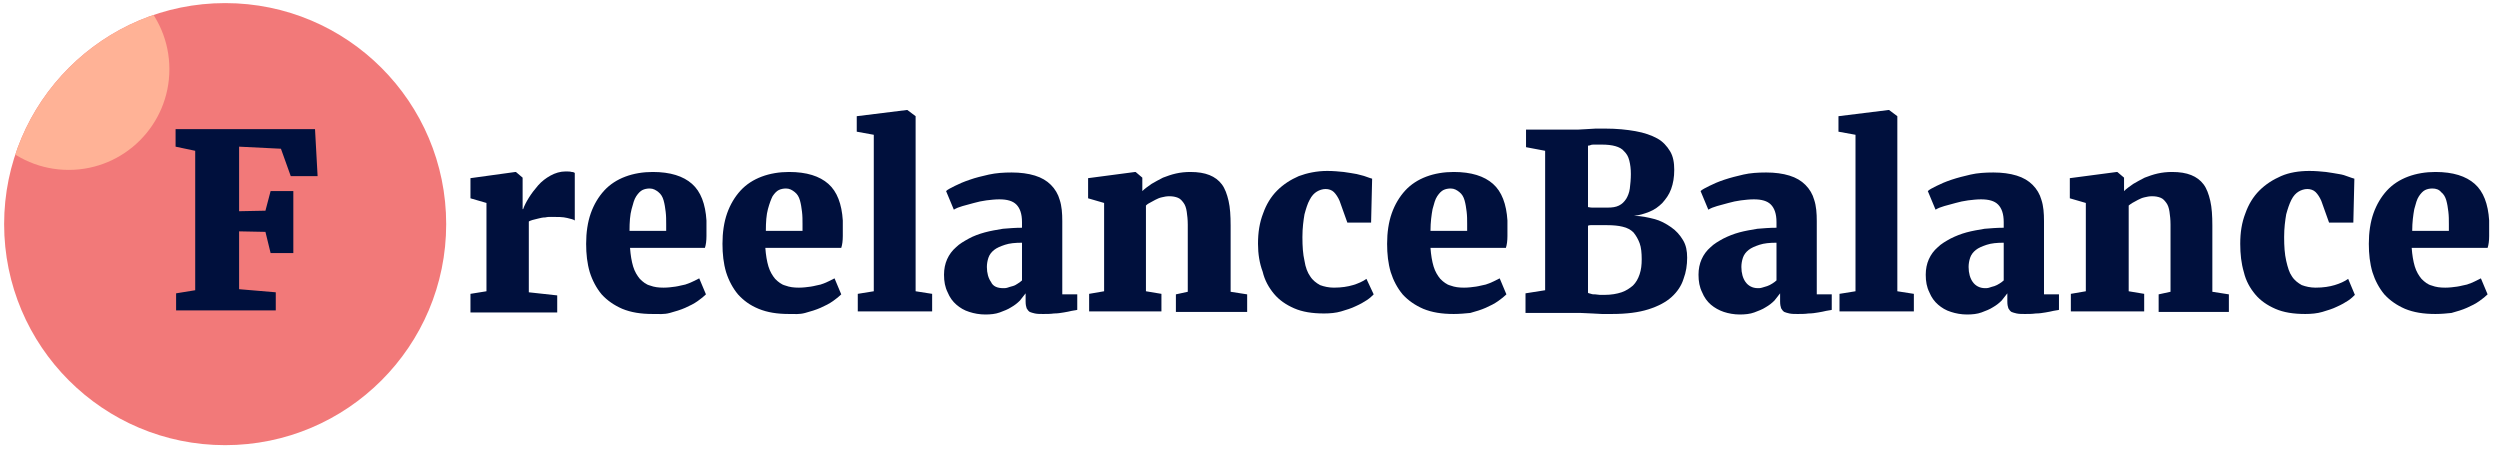
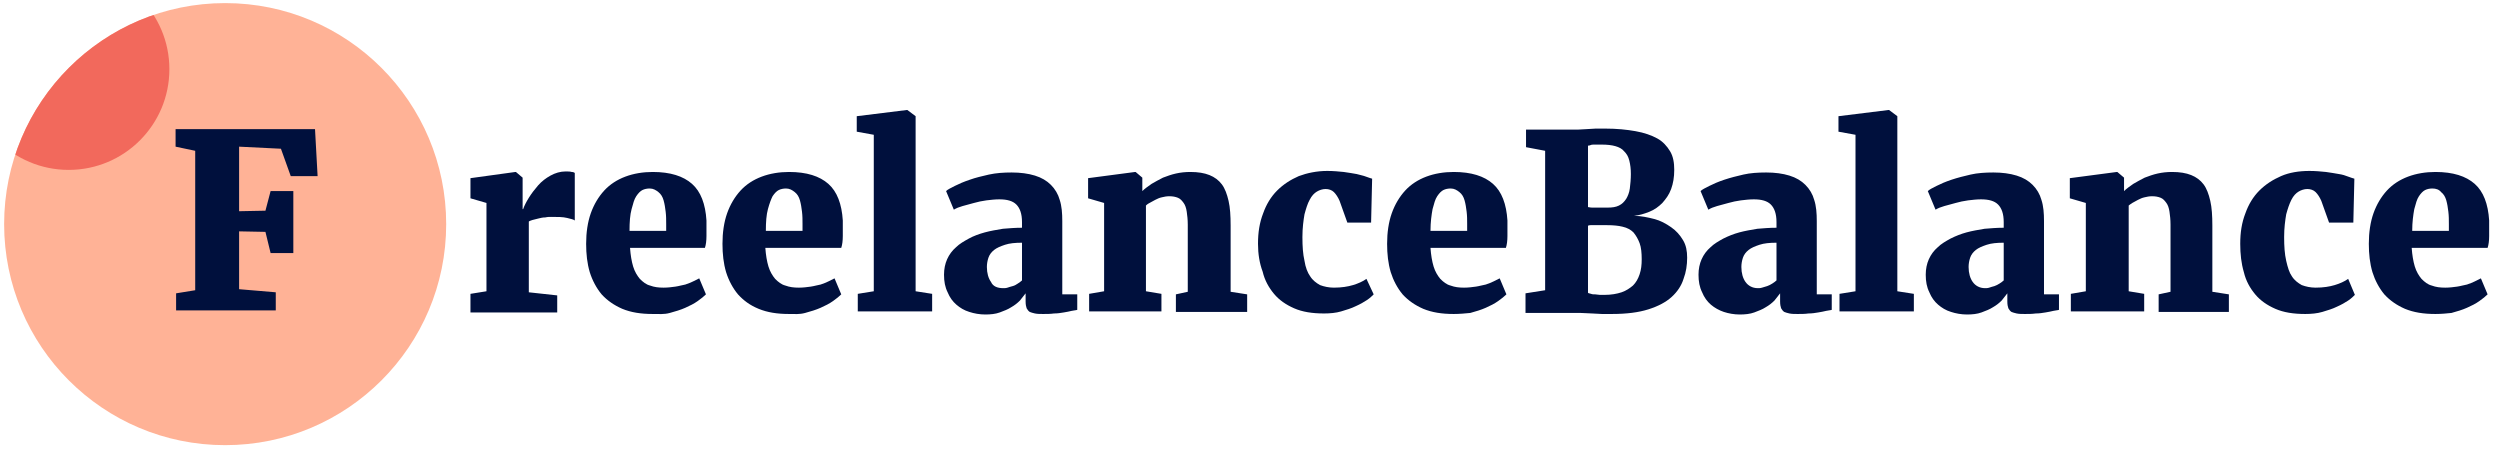
<svg xmlns="http://www.w3.org/2000/svg" xmlns:xlink="http://www.w3.org/1999/xlink" version="1.1" id="Layer_1" x="0px" y="0px" viewBox="0 0 484.1 87.1" style="enable-background:new 0 0 484.1 87.1;" xml:space="preserve">
  <style type="text/css">
	.st0{fill:none;stroke:#181919;stroke-width:8;stroke-miterlimit:10;}
- 	.st1{fill:#F27979;}
+ 	.st1{fill:#FFB296;}
	.st2{clip-path:url(#SVGID_2_);}
- 	.st3{fill:#FFB296;}
+ 	.st3{fill:#F2695C;}
	.st4{fill:#00103D;}
</style>
  <g>
    <path class="st0" d="M2.8-86.5L28.3-112l25.5,25.5" />
    <path class="st0" d="M2.8-63.9l25.5-25.5l25.5,25.5" />
    <path class="st0" d="M101.9-89.4L76.4-63.9L50.9-89.4" />
    <path class="st0" d="M101.9-112L76.4-86.5L50.9-112" />
    <path class="st0" d="M28.3-24.1V-126" />
    <path class="st0" d="M76.4-24.1V-126" />
  </g>
  <path d="M127.4-49.6h9v-21.1h22.5v-8.2h-22.5v-13.4h23.8v-8.2h-32.8L127.4-49.6z" />
  <path d="M211.6-94.6c-2.4-2.4-5.4-4.2-8.6-5.4c-3.5-1.3-7.2-1.9-10.9-1.8c-3.7,0-7.3,0.6-10.8,1.9c-3.2,1.2-6.1,3-8.5,5.4  s-4.3,5.3-5.6,8.5c-1.4,3.5-2.1,7.3-2,11.1c-0.1,3.7,0.6,7.4,2,10.9c2.5,6.4,7.7,11.4,14.1,13.8c3.5,1.3,7.1,1.9,10.8,1.9  s7.4-0.7,10.9-2c3.2-1.2,6.1-3.1,8.6-5.5c2.4-2.4,4.3-5.2,5.6-8.4c1.4-3.5,2.1-7.2,2-10.9c0.1-3.8-0.6-7.6-2-11.1  C215.9-89.4,214-92.2,211.6-94.6z M208.5-67.8c-0.8,2.2-2,4.3-3.6,6c-1.5,1.7-3.4,3.1-5.5,4c-2.3,1-4.7,1.4-7.2,1.4  c-2.5,0.1-4.9-0.4-7.2-1.4c-2.1-0.9-4-2.3-5.5-4c-1.6-1.7-2.8-3.8-3.6-6c-0.9-2.4-1.3-4.9-1.3-7.5c0-2.4,0.4-4.8,1.3-7.1  c0.8-2.1,2-4.1,3.6-5.8c1.5-1.7,3.4-3,5.5-3.9c2.3-1,4.7-1.4,7.2-1.4s4.9,0.4,7.2,1.4c2.1,0.9,4,2.2,5.5,3.9  c1.6,1.7,2.8,3.7,3.6,5.8c0.9,2.3,1.3,4.7,1.3,7.1C209.8-72.7,209.4-70.2,208.5-67.8z" />
  <path d="M259.8-76.6c2.1-2.6,3.2-5.9,3.1-9.3c0.1-2.5-0.5-4.9-1.6-7.1c-1-1.8-2.4-3.4-4.2-4.5c-1.9-1.1-3.9-1.9-6.1-2.3  c-2.3-0.5-4.7-0.7-7.1-0.7h-17.7v50.9h9.1v-21.5h6.6l11.8,21.6h10.9l-13.5-22.6C254.5-72.4,257.6-74,259.8-76.6z M246.2-79.1  l-3.9,0.2h-7v-13.8h7.8l3.6,0.2c1.1,0.1,2.3,0.4,3.3,0.9c1,0.4,1.8,1.1,2.4,2c0.7,1.1,1,2.3,0.9,3.6c0.1,1.4-0.3,2.7-1,3.9  c-0.7,0.9-1.6,1.7-2.6,2.1C248.6-79.5,247.4-79.2,246.2-79.1z" />
  <path d="M279.9-71.6h23.4v-8.2h-23.4v-12.5h24.7v-8.2h-33.7v50.9h35v-8.2h-26V-71.6z" />
  <path d="M340-76.2c-1.8-1.1-3.8-2-5.8-2.6l-5.8-1.9c-1.6-0.6-3.1-1.4-4.5-2.4c-1.2-1-1.9-2.5-1.8-4c0-1,0.2-2.1,0.7-3  c0.5-0.8,1.1-1.5,1.9-2s1.7-0.9,2.7-1.1c1-0.3,2.1-0.4,3.1-0.4c1.7,0,3.5,0.3,5.1,1c1.5,0.6,2.9,1.7,3.8,3.1l6.6-7  c-1.9-1.8-4.3-3.2-6.8-4s-5.2-1.2-7.8-1.2c-2.3,0-4.7,0.3-6.9,0.9c-2.2,0.6-4.2,1.5-6,2.8c-1.7,1.3-3.2,2.9-4.2,4.8  c-1.1,2.1-1.7,4.4-1.6,6.8c-0.1,2.5,0.5,5,1.8,7.2c1.2,1.8,2.7,3.2,4.5,4.3c1.8,1.1,3.8,2,5.8,2.6l5.8,2c1.6,0.6,3.2,1.5,4.5,2.6  c1.2,1.1,1.9,2.7,1.8,4.3c0,1.1-0.3,2.2-0.8,3.1c-0.5,0.9-1.2,1.6-2.1,2.2c-0.9,0.6-1.9,1-2.9,1.3c-3,0.8-6.2,0.4-8.9-1  c-1.7-0.9-3.2-2.3-4.3-3.9l-6.9,6.5c2,2.4,4.6,4.2,7.5,5.3s6,1.6,9.1,1.6c2.4,0,4.8-0.3,7.1-1c2.1-0.6,4.1-1.6,5.9-3  c1.7-1.4,3.1-3.1,4.1-5.1c1.1-2.3,1.6-4.7,1.5-7.2c0.1-2.6-0.5-5.1-1.8-7.3C343.3-73.6,341.8-75.1,340-76.2L340-76.2z" />
  <path d="M350.1-92.3h15.6v42.7h9v-42.7h15.6v-8.2h-40.2V-92.3z" />
  <path d="M431.9-76.6c2.1-2.6,3.2-5.9,3.1-9.3c0.1-2.5-0.5-4.9-1.6-7.1c-1-1.8-2.4-3.4-4.2-4.5c-1.9-1.1-3.9-1.9-6.1-2.3  c-2.3-0.5-4.7-0.7-7.1-0.7h-17.7v50.9h9.1v-21.5h6.6l11.8,21.6h10.9l-13.5-22.6C426.6-72.4,429.7-74,431.9-76.6L431.9-76.6z   M418.3-79.1l-3.9,0.2h-7v-13.8h7.8l3.6,0.2c1.1,0.1,2.3,0.4,3.3,0.9c1,0.4,1.8,1.1,2.4,2c0.7,1.1,1,2.3,0.9,3.6  c0.1,1.4-0.3,2.7-1,3.9c-0.7,0.9-1.6,1.7-2.6,2.1C420.7-79.5,419.5-79.2,418.3-79.1L418.3-79.1z" />
  <path d="M473.3-100.5l-12.7,20.3l-12.5-20.3h-11.3l19.1,29.1v21.8h9v-21.8l19.2-29.1H473.3z" />
  <g>
    <g>
      <circle class="st1" cx="43.6" cy="43.4" r="42.8" />
    </g>
    <g>
      <g>
-         <defs>
-           <circle id="SVGID_1_" cx="43.6" cy="43.4" r="42.8" />
-         </defs>
-         <clipPath id="SVGID_2_">
-           <use xlink:href="#SVGID_1_" style="overflow:visible;" />
-         </clipPath>
-         <g class="st2">
-           <circle class="st3" cx="13.3" cy="13.4" r="19.5" />
+         <g>
+           <defs>
+             <circle id="SVGID_1_" cx="43.6" cy="43.4" r="42.8" />
+           </defs>
+           <clipPath id="SVGID_2_">
+             <use xlink:href="#SVGID_1_" style="overflow:visible;" />
+           </clipPath>
+           <g class="st2">
+             <circle class="st3" cx="13.3" cy="13.4" r="19.5" />
+           </g>
        </g>
      </g>
    </g>
    <path class="st4" d="M34.1,60.3v-3.5l3.7-0.6v-27L34,28.4V25h27l0.5,9.1h-5.2l-1.9-5.3l-8.1-0.4v12.5l5.1-0.1l1-3.8h4.4v12h-4.4   l-1-4.1l-5.1-0.1V56l7.1,0.6v3.5H34.1V60.3z" />
    <path class="st4" d="M91.1,60.3v-3.4l3.1-0.5V39.3l-3.1-0.9v-3.9l8.7-1.2h0.1l1.3,1.1v6.1h0.1c0.2-0.6,0.6-1.4,1.1-2.2   s1.1-1.6,1.8-2.4s1.5-1.4,2.4-1.9s1.9-0.8,2.9-0.8c0.5,0,0.9,0,1.2,0.1c0.3,0,0.5,0.1,0.6,0.2v9.2c-0.2-0.2-0.7-0.3-1.5-0.5   s-1.8-0.2-3-0.2c-0.4,0-0.8,0-1.2,0.1c-0.5,0-0.9,0.1-1.3,0.2s-0.8,0.2-1.2,0.3c-0.3,0.1-0.6,0.2-0.7,0.3v13.7l5.5,0.6v3.3H91.1   V60.3z" />
    <path class="st4" d="M126.4,60.8c-2.3,0-4.2-0.3-5.9-1c-1.6-0.7-2.9-1.6-4-2.8c-1-1.2-1.8-2.7-2.3-4.3c-0.5-1.7-0.7-3.5-0.7-5.5   c0-2.2,0.3-4.2,0.9-5.9s1.5-3.2,2.6-4.4s2.5-2.1,4.1-2.7c1.6-0.6,3.4-0.9,5.3-0.9c3.4,0,5.9,0.8,7.6,2.3s2.6,3.9,2.8,7.1   c0,1.1,0,2.1,0,3s-0.1,1.7-0.3,2.3H122c0.1,1.4,0.3,2.6,0.6,3.6s0.8,1.8,1.3,2.4c0.6,0.6,1.2,1.1,2,1.3c0.8,0.3,1.6,0.4,2.6,0.4   c0.8,0,1.6-0.1,2.3-0.2c0.7-0.1,1.3-0.3,1.9-0.4c0.6-0.2,1.1-0.4,1.5-0.6s0.8-0.4,1.2-0.6l1.3,3.1c-0.4,0.4-0.9,0.8-1.6,1.3   c-0.7,0.5-1.5,0.9-2.4,1.3c-0.9,0.4-1.9,0.7-3,1S127.6,60.8,126.4,60.8z M125.8,36.5c-0.5,0-1,0.1-1.4,0.3s-0.8,0.6-1.2,1.2   s-0.6,1.4-0.9,2.5s-0.4,2.5-0.4,4.2h7.1c0,0,0-0.1,0-0.3s0-0.3,0-0.4s0-0.3,0-0.4s0-0.2,0-0.2c0-0.8,0-1.6-0.1-2.4   c-0.1-0.8-0.2-1.5-0.4-2.2s-0.5-1.2-1-1.6S126.5,36.5,125.8,36.5z" />
    <path class="st4" d="M152.8,60.8c-2.3,0-4.2-0.3-5.9-1s-2.9-1.6-4-2.8c-1-1.2-1.8-2.7-2.3-4.3c-0.5-1.7-0.7-3.5-0.7-5.5   c0-2.2,0.3-4.2,0.9-5.9c0.6-1.7,1.5-3.2,2.6-4.4s2.5-2.1,4.1-2.7c1.6-0.6,3.4-0.9,5.3-0.9c3.4,0,5.9,0.8,7.6,2.3   c1.7,1.5,2.6,3.9,2.8,7.1c0,1.1,0,2.1,0,3s-0.1,1.7-0.3,2.3h-14.7c0.1,1.4,0.3,2.6,0.6,3.6s0.8,1.8,1.3,2.4c0.6,0.6,1.2,1.1,2,1.3   c0.8,0.3,1.6,0.4,2.6,0.4c0.8,0,1.6-0.1,2.3-0.2c0.7-0.1,1.3-0.3,1.9-0.4c0.6-0.2,1.1-0.4,1.5-0.6c0.4-0.2,0.8-0.4,1.2-0.6l1.3,3.1   c-0.4,0.4-0.9,0.8-1.6,1.3c-0.7,0.5-1.5,0.9-2.4,1.3c-0.9,0.4-1.9,0.7-3,1S153.9,60.8,152.8,60.8z M152.2,36.5   c-0.5,0-1,0.1-1.4,0.3s-0.8,0.6-1.2,1.2c-0.3,0.6-0.6,1.4-0.9,2.5s-0.4,2.5-0.4,4.2h7.1c0,0,0-0.1,0-0.3c0-0.1,0-0.3,0-0.4   s0-0.3,0-0.4s0-0.2,0-0.2c0-0.8,0-1.6-0.1-2.4c-0.1-0.8-0.2-1.5-0.4-2.2s-0.5-1.2-1-1.6S152.9,36.5,152.2,36.5z" />
    <path class="st4" d="M166.1,60.3v-3.4l3.1-0.5V26.1l-3.3-0.6v-3l9.7-1.2h0.1l1.6,1.2v33.9l3.2,0.5v3.4   C180.5,60.3,166.1,60.3,166.1,60.3z" />
    <path class="st4" d="M182.8,53.2c0-1.1,0.2-2.1,0.6-3c0.4-0.9,1-1.7,1.7-2.3c0.7-0.7,1.6-1.2,2.5-1.7s2-0.9,3.1-1.2   s2.3-0.5,3.5-0.7c1.2-0.1,2.4-0.2,3.7-0.2V43c0-1.6-0.4-2.7-1.1-3.4c-0.7-0.7-1.8-1-3.3-1c-0.8,0-1.7,0.1-2.5,0.2   c-0.8,0.1-1.7,0.3-2.4,0.5c-0.8,0.2-1.5,0.4-2.2,0.6c-0.7,0.2-1.2,0.4-1.7,0.7l0,0l-1.5-3.6c0.3-0.3,0.9-0.6,1.7-1s1.7-0.8,2.9-1.2   c1.1-0.4,2.4-0.7,3.7-1c1.4-0.3,2.8-0.4,4.4-0.4c1.7,0,3.2,0.2,4.5,0.6s2.3,1,3.1,1.8s1.4,1.8,1.7,2.9c0.4,1.2,0.5,2.6,0.5,4.1V57   h2.9v3c-0.3,0.1-0.7,0.1-1.1,0.2s-0.9,0.2-1.5,0.3s-1.2,0.2-1.9,0.2c-0.7,0.1-1.4,0.1-2.1,0.1c-0.6,0-1.1,0-1.6-0.1   c-0.4-0.1-0.8-0.2-1-0.3c-0.3-0.2-0.4-0.4-0.6-0.7c-0.1-0.3-0.2-0.7-0.2-1.3v-1.6c-0.3,0.4-0.7,0.9-1.1,1.4c-0.5,0.5-1,0.9-1.7,1.3   c-0.6,0.4-1.4,0.7-2.2,1s-1.8,0.4-2.8,0.4c-1.1,0-2.2-0.2-3.1-0.5c-1-0.3-1.8-0.8-2.5-1.4c-0.7-0.6-1.3-1.4-1.7-2.4   C183,55.6,182.8,54.5,182.8,53.2z M194.3,55.8c0.2,0,0.5,0,0.8-0.1s0.6-0.2,1-0.3s0.7-0.3,1-0.5s0.6-0.4,0.8-0.6V47   c-1.3,0-2.4,0.1-3.3,0.4c-0.9,0.3-1.6,0.6-2.1,1s-0.9,0.9-1.1,1.5c-0.2,0.6-0.3,1.2-0.3,1.8c0,1.2,0.3,2.2,0.8,2.9   C192.3,55.5,193.2,55.8,194.3,55.8z" />
    <path class="st4" d="M210.9,60.3v-3.4l2.9-0.5V39.3l-3.1-0.9v-3.9l9.1-1.2h0.1l1.3,1.1V37c0.5-0.5,1.1-0.9,1.8-1.4   c0.7-0.4,1.4-0.8,2.2-1.2c0.8-0.3,1.6-0.6,2.5-0.8s1.8-0.3,2.8-0.3c1.5,0,2.7,0.2,3.7,0.6s1.8,1,2.4,1.8c0.6,0.8,1,1.9,1.3,3.2   s0.4,2.9,0.4,4.8v12.8l3.2,0.5v3.4h-13.8V57l2.3-0.5v-13c0-1-0.1-1.8-0.2-2.5s-0.3-1.3-0.6-1.7s-0.6-0.8-1.1-1s-1-0.3-1.7-0.3   c-0.5,0-1,0.1-1.4,0.2c-0.5,0.1-0.9,0.3-1.3,0.5s-0.7,0.4-1.1,0.6s-0.6,0.4-0.7,0.5v16.6l3,0.5v3.4   C224.9,60.3,210.9,60.3,210.9,60.3z" />
    <path class="st4" d="M243.6,47.2c0-2.2,0.3-4.1,1-5.9c0.6-1.7,1.5-3.2,2.7-4.4s2.6-2.1,4.2-2.8c1.6-0.6,3.5-1,5.5-1   c1.2,0,2.2,0.1,3.2,0.2c0.9,0.1,1.8,0.3,2.5,0.4c0.7,0.2,1.3,0.3,1.8,0.5s0.9,0.3,1.2,0.4l-0.2,8.5h-4.6l-1.5-4.2   c-0.3-0.7-0.7-1.3-1.1-1.7s-1-0.6-1.6-0.6s-1.2,0.2-1.7,0.5s-1,0.8-1.4,1.6c-0.4,0.7-0.7,1.7-1,2.8c-0.2,1.2-0.4,2.6-0.4,4.4   c0,1.8,0.1,3.3,0.4,4.6c0.2,1.3,0.6,2.3,1.1,3c0.5,0.8,1.2,1.3,1.9,1.7c0.8,0.3,1.7,0.5,2.7,0.5c1.5,0,2.7-0.2,3.7-0.5   s1.9-0.7,2.6-1.2l1.4,3c-0.3,0.3-0.7,0.7-1.3,1.1c-0.6,0.4-1.3,0.8-2.2,1.2c-0.8,0.4-1.8,0.7-2.8,1s-2.2,0.4-3.3,0.4   c-2.3,0-4.2-0.3-5.8-1s-2.9-1.6-3.9-2.8s-1.8-2.6-2.2-4.3C243.9,51,243.6,49.2,243.6,47.2z" />
    <path class="st4" d="M281.5,60.8c-2.3,0-4.2-0.3-5.9-1c-1.6-0.7-2.9-1.6-4-2.8c-1-1.2-1.8-2.7-2.3-4.3c-0.5-1.7-0.7-3.5-0.7-5.5   c0-2.2,0.3-4.2,0.9-5.9s1.5-3.2,2.6-4.4s2.5-2.1,4.1-2.7s3.4-0.9,5.3-0.9c3.4,0,5.9,0.8,7.6,2.3s2.6,3.9,2.8,7.1c0,1.1,0,2.1,0,3   s-0.1,1.7-0.3,2.3H277c0.1,1.4,0.3,2.6,0.6,3.6s0.8,1.8,1.3,2.4c0.6,0.6,1.2,1.1,2,1.3c0.8,0.3,1.6,0.4,2.6,0.4   c0.8,0,1.6-0.1,2.3-0.2c0.7-0.1,1.3-0.3,1.9-0.4c0.6-0.2,1.1-0.4,1.5-0.6c0.4-0.2,0.8-0.4,1.2-0.6l1.3,3.1   c-0.4,0.4-0.9,0.8-1.6,1.3s-1.5,0.9-2.4,1.3c-0.9,0.4-1.9,0.7-3,1C283.7,60.7,282.6,60.8,281.5,60.8z M280.9,36.5   c-0.5,0-1,0.1-1.4,0.3s-0.8,0.6-1.2,1.2s-0.6,1.4-0.9,2.5c-0.2,1.1-0.4,2.5-0.4,4.2h7.1c0,0,0-0.1,0-0.3c0-0.1,0-0.3,0-0.4   s0-0.3,0-0.4s0-0.2,0-0.2c0-0.8,0-1.6-0.1-2.4c-0.1-0.8-0.2-1.5-0.4-2.2s-0.5-1.2-1-1.6S281.6,36.5,280.9,36.5z" />
-     <path class="st4" d="M295.4,60.3v-3.5l3.8-0.6v-27l-3.7-0.7v-3.4h7.8c0.8,0,1.6,0,2.2,0s1.2-0.1,1.8-0.1c0.6,0,1.1-0.1,1.7-0.1   s1.2,0,1.8,0c2.3,0,4.2,0.2,5.9,0.5c1.7,0.3,3.1,0.8,4.2,1.4s1.9,1.5,2.5,2.5s0.8,2.2,0.8,3.6c0,1.4-0.2,2.6-0.6,3.7   c-0.4,1.1-1,1.9-1.7,2.7c-0.7,0.7-1.5,1.3-2.5,1.7s-2,0.7-3,0.8c1.4,0,2.7,0.3,3.9,0.6s2.3,0.9,3.3,1.6c1,0.7,1.7,1.5,2.3,2.5   s0.8,2.1,0.8,3.4c0,1.4-0.2,2.8-0.7,4.1c-0.4,1.3-1.2,2.5-2.3,3.5c-1.1,1-2.6,1.8-4.5,2.4c-1.9,0.6-4.2,0.9-7.1,0.9   c-0.6,0-1.3,0-1.9,0s-1.3-0.1-1.9-0.1c-0.7,0-1.4-0.1-2.2-0.1c-0.8,0-1.7,0-2.8,0h-7.9V60.3z M307.5,28.2v11.9   c0.2,0,0.4,0.1,0.8,0.1s0.7,0,1,0c0.4,0,0.7,0,1.1,0s0.7,0,0.9,0c0.9,0,1.6-0.1,2.2-0.4s1-0.7,1.4-1.3c0.3-0.5,0.6-1.2,0.7-2   s0.2-1.8,0.2-2.8s-0.1-1.8-0.3-2.6s-0.5-1.3-1-1.8c-0.4-0.5-1-0.8-1.7-1s-1.6-0.3-2.6-0.3c-0.2,0-0.4,0-0.7,0s-0.5,0-0.8,0   s-0.5,0-0.7,0.1C307.8,28.2,307.6,28.2,307.5,28.2z M307.5,43.7v13c0.1,0.1,0.3,0.1,0.6,0.2c0.2,0.1,0.5,0.1,0.8,0.1   s0.6,0.1,0.9,0.1s0.6,0,0.9,0c1.3,0,2.4-0.2,3.3-0.5s1.6-0.8,2.2-1.3c0.6-0.6,1-1.3,1.3-2.2s0.4-1.8,0.4-2.9c0-1.2-0.1-2.3-0.4-3.1   s-0.7-1.5-1.2-2.1c-0.5-0.5-1.2-0.9-2.1-1.1c-0.8-0.2-1.8-0.3-3-0.3c-0.2,0-0.5,0-0.9,0s-0.8,0-1.2,0c-0.4,0-0.8,0-1.1,0   S307.6,43.7,307.5,43.7z" />
+     <path class="st4" d="M295.4,60.3v-3.5l3.8-0.6v-27l-3.7-0.7v-3.4h7.8c0.8,0,1.6,0,2.2,0s1.2-0.1,1.8-0.1c0.6,0,1.1-0.1,1.7-0.1   s1.2,0,1.8,0c2.3,0,4.2,0.2,5.9,0.5c1.7,0.3,3.1,0.8,4.2,1.4s1.9,1.5,2.5,2.5s0.8,2.2,0.8,3.6c0,1.4-0.2,2.6-0.6,3.7   c-0.4,1.1-1,1.9-1.7,2.7c-0.7,0.7-1.5,1.3-2.5,1.7s-2,0.7-3,0.8c1.4,0,2.7,0.3,3.9,0.6s2.3,0.9,3.3,1.6c1,0.7,1.7,1.5,2.3,2.5   s0.8,2.1,0.8,3.4c0,1.4-0.2,2.8-0.7,4.1c-0.4,1.3-1.2,2.5-2.3,3.5c-1.1,1-2.6,1.8-4.5,2.4c-1.9,0.6-4.2,0.9-7.1,0.9   c-0.6,0-1.3,0-1.9,0s-1.3-0.1-1.9-0.1c-0.7,0-1.4-0.1-2.2-0.1c-0.8,0-1.7,0-2.8,0h-7.9L295.4,60.3L295.4,60.3z M307.5,28.2v11.9   c0.2,0,0.4,0.1,0.8,0.1s0.7,0,1,0c0.4,0,0.7,0,1.1,0s0.7,0,0.9,0c0.9,0,1.6-0.1,2.2-0.4s1-0.7,1.4-1.3c0.3-0.5,0.6-1.2,0.7-2   s0.2-1.8,0.2-2.8s-0.1-1.8-0.3-2.6s-0.5-1.3-1-1.8c-0.4-0.5-1-0.8-1.7-1s-1.6-0.3-2.6-0.3c-0.2,0-0.4,0-0.7,0s-0.5,0-0.8,0   s-0.5,0-0.7,0.1C307.8,28.2,307.6,28.2,307.5,28.2z M307.5,43.7v13c0.1,0.1,0.3,0.1,0.6,0.2c0.2,0.1,0.5,0.1,0.8,0.1   s0.6,0.1,0.9,0.1s0.6,0,0.9,0c1.3,0,2.4-0.2,3.3-0.5s1.6-0.8,2.2-1.3c0.6-0.6,1-1.3,1.3-2.2s0.4-1.8,0.4-2.9c0-1.2-0.1-2.3-0.4-3.1   s-0.7-1.5-1.2-2.1c-0.5-0.5-1.2-0.9-2.1-1.1c-0.8-0.2-1.8-0.3-3-0.3c-0.2,0-0.5,0-0.9,0s-0.8,0-1.2,0c-0.4,0-0.8,0-1.1,0   S307.6,43.7,307.5,43.7z" />
    <path class="st4" d="M328.9,53.2c0-1.1,0.2-2.1,0.6-3s1-1.7,1.7-2.3c0.7-0.7,1.6-1.2,2.5-1.7c1-0.5,2-0.9,3.1-1.2s2.3-0.5,3.5-0.7   c1.2-0.1,2.4-0.2,3.7-0.2V43c0-1.6-0.4-2.7-1.1-3.4s-1.8-1-3.3-1c-0.8,0-1.7,0.1-2.5,0.2s-1.7,0.3-2.4,0.5   c-0.8,0.2-1.5,0.4-2.2,0.6c-0.7,0.2-1.2,0.4-1.7,0.7l0,0l-1.5-3.6c0.3-0.3,0.9-0.6,1.7-1s1.7-0.8,2.9-1.2s2.4-0.7,3.7-1   s2.8-0.4,4.4-0.4c1.7,0,3.2,0.2,4.5,0.6s2.3,1,3.1,1.8c0.8,0.8,1.4,1.8,1.7,2.9c0.4,1.2,0.5,2.6,0.5,4.1V57h2.9v3   c-0.3,0.1-0.7,0.1-1.1,0.2c-0.4,0.1-0.9,0.2-1.5,0.3s-1.2,0.2-1.9,0.2c-0.7,0.1-1.4,0.1-2.1,0.1c-0.6,0-1.1,0-1.6-0.1   c-0.4-0.1-0.8-0.2-1-0.3c-0.3-0.2-0.4-0.4-0.6-0.7c-0.1-0.3-0.2-0.7-0.2-1.3v-1.6c-0.3,0.4-0.7,0.9-1.1,1.4c-0.5,0.5-1,0.9-1.7,1.3   c-0.6,0.4-1.4,0.7-2.2,1c-0.8,0.3-1.8,0.4-2.8,0.4c-1.1,0-2.2-0.2-3.1-0.5s-1.8-0.8-2.5-1.4c-0.7-0.6-1.3-1.4-1.7-2.4   C329.1,55.6,328.9,54.5,328.9,53.2z M340.4,55.8c0.2,0,0.5,0,0.8-0.1s0.6-0.2,1-0.3c0.3-0.1,0.7-0.3,1-0.5s0.6-0.4,0.8-0.6V47   c-1.3,0-2.4,0.1-3.3,0.4c-0.9,0.3-1.6,0.6-2.1,1s-0.9,0.9-1.1,1.5s-0.3,1.2-0.3,1.8c0,1.2,0.3,2.2,0.8,2.9S339.3,55.8,340.4,55.8z" />
    <path class="st4" d="M356.2,60.3v-3.4l3.1-0.5V26.1l-3.3-0.6v-3l9.7-1.2h0.1l1.6,1.2v33.9l3.2,0.5v3.4   C370.6,60.3,356.2,60.3,356.2,60.3z" />
    <path class="st4" d="M372.9,53.2c0-1.1,0.2-2.1,0.6-3s1-1.7,1.7-2.3c0.7-0.7,1.6-1.2,2.5-1.7c1-0.5,2-0.9,3.1-1.2s2.3-0.5,3.5-0.7   c1.2-0.1,2.4-0.2,3.7-0.2V43c0-1.6-0.4-2.7-1.1-3.4s-1.8-1-3.3-1c-0.8,0-1.7,0.1-2.5,0.2c-0.8,0.1-1.7,0.3-2.4,0.5   c-0.8,0.2-1.5,0.4-2.2,0.6c-0.7,0.2-1.2,0.4-1.7,0.7l0,0l-1.5-3.6c0.3-0.3,0.9-0.6,1.7-1c0.8-0.4,1.7-0.8,2.9-1.2s2.4-0.7,3.7-1   s2.8-0.4,4.4-0.4c1.7,0,3.2,0.2,4.5,0.6s2.3,1,3.1,1.8c0.8,0.8,1.4,1.8,1.7,2.9c0.4,1.2,0.5,2.6,0.5,4.1V57h2.9v3   c-0.3,0.1-0.7,0.1-1.1,0.2c-0.4,0.1-0.9,0.2-1.5,0.3s-1.2,0.2-1.9,0.2c-0.7,0.1-1.4,0.1-2.1,0.1c-0.6,0-1.1,0-1.6-0.1   c-0.4-0.1-0.8-0.2-1-0.3c-0.3-0.2-0.4-0.4-0.6-0.7c-0.1-0.3-0.2-0.7-0.2-1.3v-1.6c-0.3,0.4-0.7,0.9-1.1,1.4c-0.5,0.5-1,0.9-1.7,1.3   c-0.6,0.4-1.4,0.7-2.2,1c-0.8,0.3-1.8,0.4-2.8,0.4c-1.1,0-2.2-0.2-3.1-0.5c-1-0.3-1.8-0.8-2.5-1.4c-0.7-0.6-1.3-1.4-1.7-2.4   C373.1,55.6,372.9,54.5,372.9,53.2z M384.4,55.8c0.2,0,0.5,0,0.8-0.1s0.6-0.2,1-0.3c0.3-0.1,0.7-0.3,1-0.5s0.6-0.4,0.8-0.6V47   c-1.3,0-2.4,0.1-3.3,0.4c-0.9,0.3-1.6,0.6-2.1,1s-0.9,0.9-1.1,1.5s-0.3,1.2-0.3,1.8c0,1.2,0.3,2.2,0.8,2.9S383.3,55.8,384.4,55.8z" />
    <path class="st4" d="M401,60.3v-3.4l2.9-0.5V39.3l-3.1-0.9v-3.9l9.1-1.2h0.1l1.3,1.1V37c0.5-0.5,1.1-0.9,1.8-1.4   c0.7-0.4,1.4-0.8,2.2-1.2c0.8-0.3,1.6-0.6,2.5-0.8s1.8-0.3,2.8-0.3c1.5,0,2.7,0.2,3.7,0.6c1,0.4,1.8,1,2.4,1.8s1,1.9,1.3,3.2   s0.4,2.9,0.4,4.8v12.8l3.2,0.5v3.4H418V57l2.3-0.5v-13c0-1-0.1-1.8-0.2-2.5s-0.3-1.3-0.6-1.7c-0.3-0.4-0.6-0.8-1.1-1   s-1-0.3-1.7-0.3c-0.5,0-1,0.1-1.4,0.2c-0.5,0.1-0.9,0.3-1.3,0.5s-0.7,0.4-1.1,0.6c-0.3,0.2-0.6,0.4-0.7,0.5v16.6l3,0.5v3.4   C415.2,60.3,401,60.3,401,60.3z" />
    <path class="st4" d="M433.8,47.2c0-2.2,0.3-4.1,1-5.9c0.6-1.7,1.5-3.2,2.7-4.4s2.6-2.1,4.2-2.8s3.5-1,5.5-1c1.2,0,2.2,0.1,3.2,0.2   c0.9,0.1,1.8,0.3,2.5,0.4s1.3,0.3,1.8,0.5s0.9,0.3,1.2,0.4l-0.2,8.5H451l-1.5-4.2c-0.3-0.7-0.7-1.3-1.1-1.7s-1-0.6-1.6-0.6   s-1.2,0.2-1.7,0.5s-1,0.8-1.4,1.6s-0.7,1.7-1,2.8c-0.2,1.2-0.4,2.6-0.4,4.4c0,1.8,0.1,3.3,0.4,4.6s0.6,2.3,1.1,3   c0.5,0.8,1.2,1.3,1.9,1.7c0.8,0.3,1.7,0.5,2.7,0.5c1.5,0,2.7-0.2,3.7-0.5s1.9-0.7,2.6-1.2l1.3,3.1c-0.3,0.3-0.7,0.7-1.3,1.1   c-0.6,0.4-1.3,0.8-2.2,1.2c-0.8,0.4-1.8,0.7-2.8,1s-2.2,0.4-3.3,0.4c-2.3,0-4.2-0.3-5.8-1s-2.9-1.6-3.9-2.8s-1.8-2.6-2.2-4.3   C434,51,433.8,49.2,433.8,47.2z" />
    <path class="st4" d="M471.6,60.8c-2.3,0-4.2-0.3-5.9-1c-1.6-0.7-2.9-1.6-4-2.8c-1-1.2-1.8-2.7-2.3-4.3c-0.5-1.7-0.7-3.5-0.7-5.5   c0-2.2,0.3-4.2,0.9-5.9s1.5-3.2,2.6-4.4s2.5-2.1,4.1-2.7s3.4-0.9,5.3-0.9c3.4,0,5.9,0.8,7.6,2.3s2.6,3.9,2.8,7.1c0,1.1,0,2.1,0,3   s-0.1,1.7-0.3,2.3H467c0.1,1.4,0.3,2.6,0.6,3.6s0.8,1.8,1.3,2.4c0.6,0.6,1.2,1.1,2,1.3c0.8,0.3,1.6,0.4,2.6,0.4   c0.8,0,1.6-0.1,2.3-0.2c0.7-0.1,1.3-0.3,1.9-0.4c0.6-0.2,1.1-0.4,1.5-0.6s0.8-0.4,1.2-0.6l1.3,3.1c-0.4,0.4-0.9,0.8-1.6,1.3   s-1.5,0.9-2.4,1.3s-1.9,0.7-3,1C473.8,60.7,472.7,60.8,471.6,60.8z M471,36.5c-0.5,0-1,0.1-1.4,0.3s-0.8,0.6-1.2,1.2   s-0.6,1.4-0.9,2.5c-0.2,1.1-0.4,2.5-0.4,4.2h7.1c0,0,0-0.1,0-0.3c0-0.1,0-0.3,0-0.4s0-0.3,0-0.4s0-0.2,0-0.2c0-0.8,0-1.6-0.1-2.4   c-0.1-0.8-0.2-1.5-0.4-2.2c-0.2-0.7-0.5-1.2-1-1.6C472.3,36.7,471.7,36.5,471,36.5z" />
  </g>
</svg>
